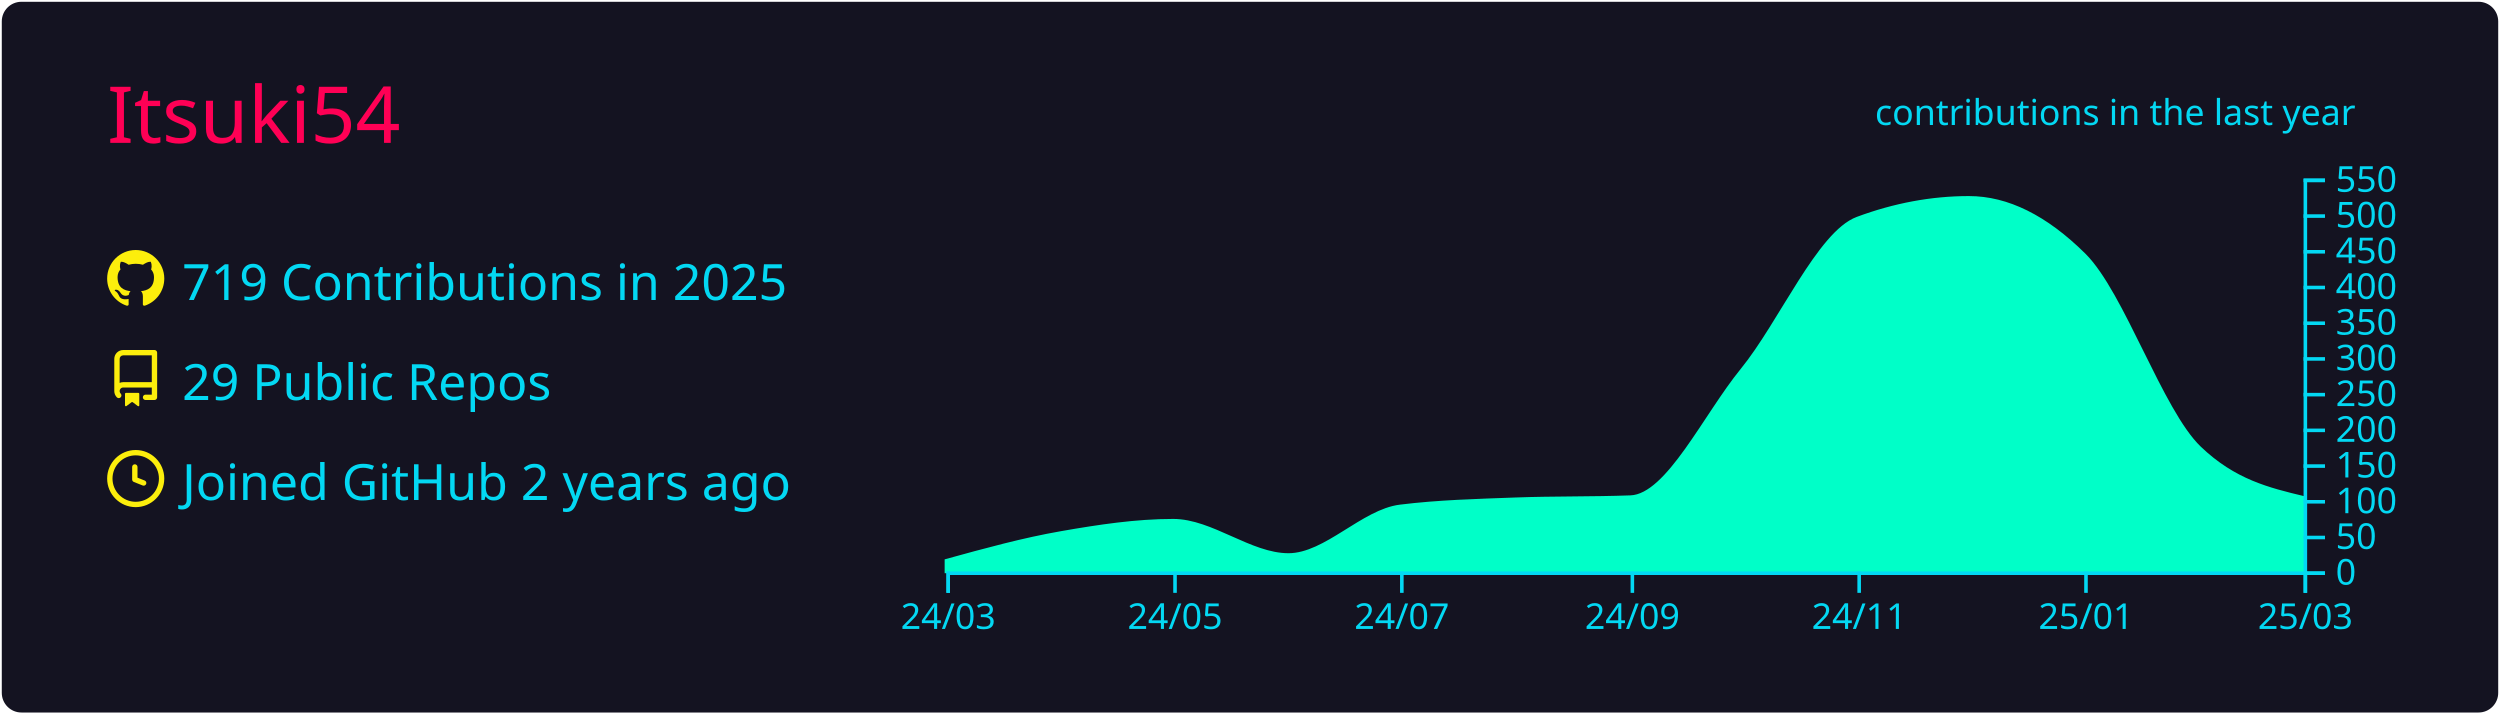
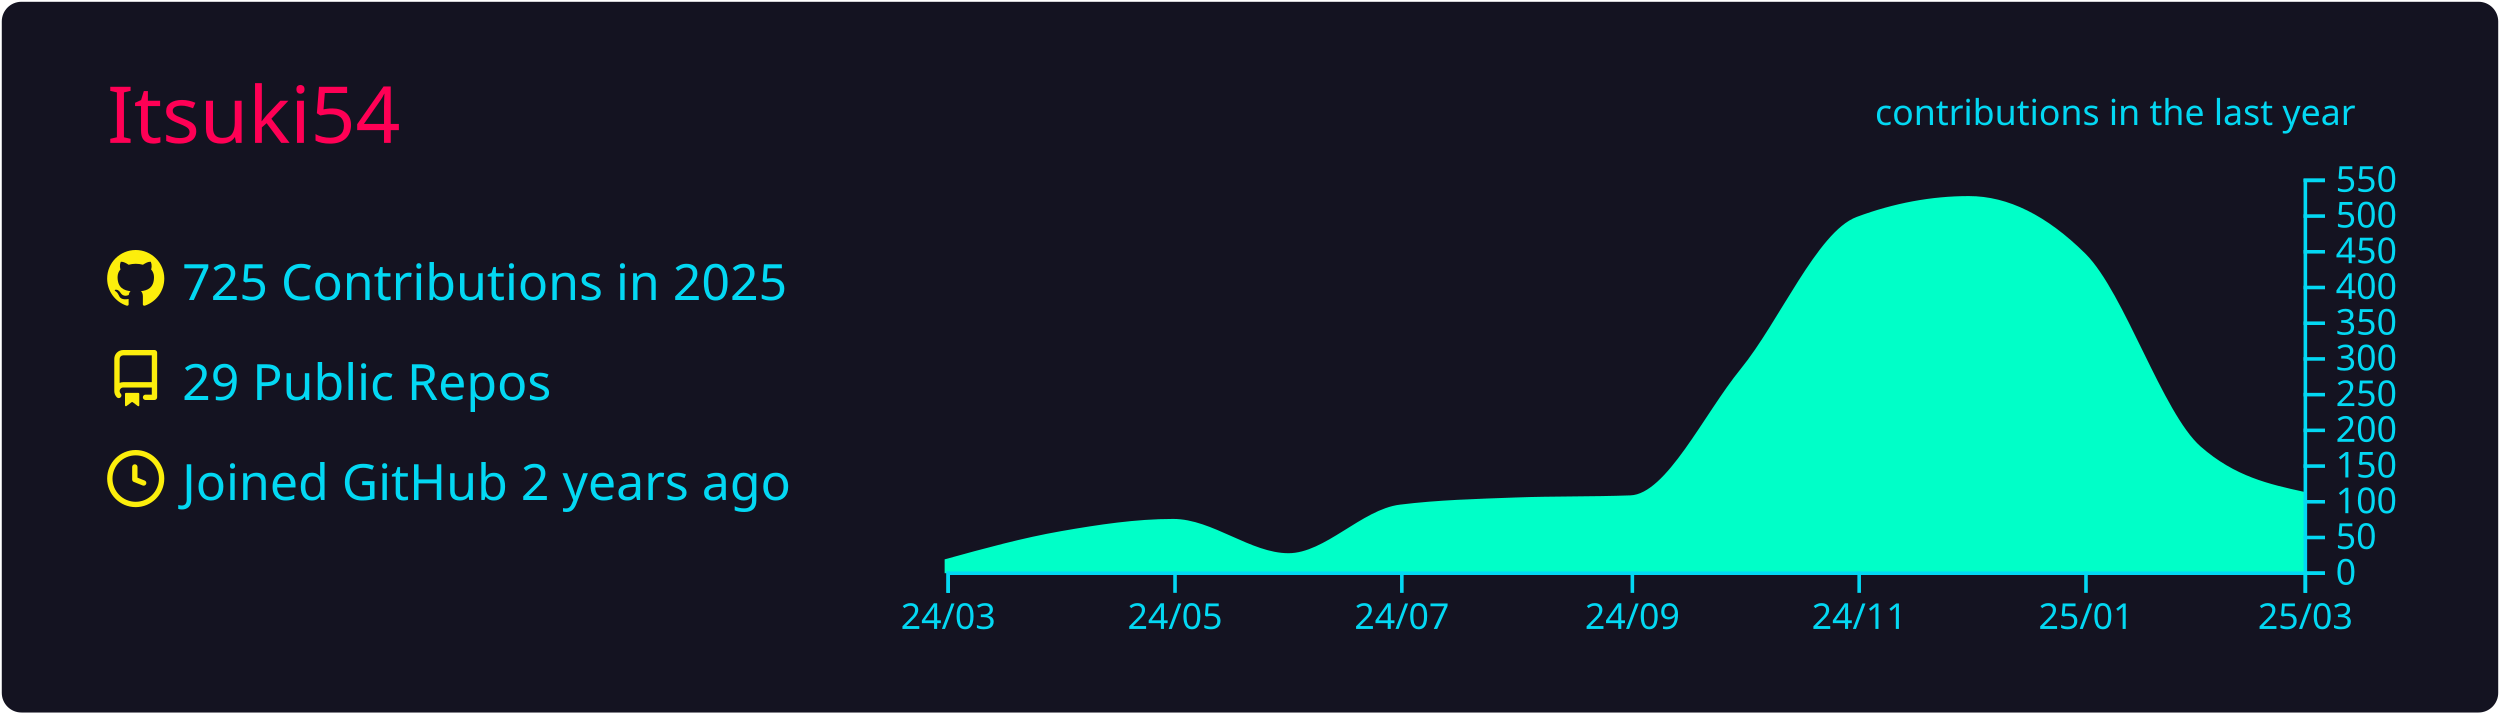
<svg xmlns="http://www.w3.org/2000/svg" width="700" height="200" viewBox="0 0 700 200">
  <style>* {
          font-family: 'Segoe UI', Ubuntu, "Helvetica Neue", Sans-Serif
        }</style>
  <rect x="1" y="1" rx="5" ry="5" height="99%" width="99.714%" stroke="#141321" stroke-width="1" fill="#141321" stroke-opacity="1" />
  <text x="30" y="40" style="font-size: 22px; fill: #ff0055;">Itsuki54</text>
  <g transform="translate(0,40)">
    <g transform="translate(30,30)">
      <g transform="translate(0,0)" width="14" height="14" fill="#fcee0c">
        <path fill-rule="evenodd" d="M8 0C3.58 0 0 3.58 0 8c0 3.54 2.29 6.53 5.47 7.59.4.07.55-.17.55-.38 0-.19-.01-.82-.01-1.49-2.01.37-2.53-.49-2.69-.94-.09-.23-.48-.94-.82-1.13-.28-.15-.68-.52-.01-.53.63-.01 1.08.58 1.23.82.72 1.21 1.87.87 2.33.66.07-.52.28-.87.51-1.07-1.78-.2-3.64-.89-3.64-3.95 0-.87.31-1.59.82-2.15-.08-.2-.36-1.02.08-2.12 0 0 .67-.21 2.2.82.64-.18 1.32-.27 2-.27.68 0 1.36.09 2 .27 1.53-1.04 2.2-.82 2.2-.82.44 1.1.16 1.92.08 2.12.51.56.82 1.27.82 2.15 0 3.07-1.87 3.75-3.65 3.95.29.25.54.73.54 1.48 0 1.07-.01 1.93-.01 2.2 0 .21.15.46.55.38A8.013 8.013 0 0016 8c0-4.42-3.58-8-8-8z" />
      </g>
      <g transform="translate(0,28)" width="14" height="14" fill="#fcee0c">
        <path fill-rule="evenodd" d="M2 2.5A2.5 2.5 0 014.5 0h8.75a.75.75 0 01.75.75v12.5a.75.75 0 01-.75.75h-2.5a.75.75 0 110-1.5h1.75v-2h-8a1 1 0 00-.714 1.7.75.75 0 01-1.072 1.05A2.495 2.495 0 012 11.5v-9zm10.5-1V9h-8c-.356 0-.694.074-1 .208V2.5a1 1 0 011-1h8zM5 12.25v3.25a.25.25 0 00.4.2l1.45-1.087a.25.25 0 01.3 0L8.6 15.7a.25.25 0 00.4-.2v-3.25a.25.25 0 00-.25-.25h-3.5a.25.25 0 00-.25.25z" />
      </g>
      <g transform="translate(0,56)" width="14" height="14" fill="#fcee0c">
        <path fill-rule="evenodd" d="M1.5 8a6.5 6.5 0 1113 0 6.5 6.5 0 01-13 0zM8 0a8 8 0 100 16A8 8 0 008 0zm.5 4.75a.75.75 0 00-1.5 0v3.5a.75.75 0 00.471.696l2.5 1a.75.75 0 00.557-1.392L8.5 7.742V4.75z" />
      </g>
-       <text x="21" y="14" style="fill: #03d8f3; font-size: 14px;">719 Contributions in 2025</text>
+       <text x="21" y="14" style="fill: #03d8f3; font-size: 14px;">725 Contributions in 2025</text>
      <text x="21" y="42" style="fill: #03d8f3; font-size: 14px;">29 Public Repos</text>
      <text x="21" y="70" style="fill: #03d8f3; font-size: 14px;">Joined GitHub 2 years ago</text>
    </g>
    <g color="#00ffc8" transform="translate(295,10)">
-       <path transform="translate(-30,0)" stroke="#00ffc8" fill="#00ffc8" opacity="1" d="M0,107C10.758,104.037,21.516,101.074,32.274,99.2C42.685,97.387,53.096,95.8,63.507,95.8C74.265,95.8,85.023,105.4,95.781,105.4C106.192,105.4,116.603,93.09,127.014,91.8C137.772,90.467,148.53,90.2,159.288,89.8C170.046,89.4,180.804,89.6,191.562,89.2C201.973,88.813,212.384,66.357,222.795,53.6C233.553,40.418,244.311,15.196,255.068,11.2C265.479,7.333,275.89,5.4,286.301,5.4C297.059,5.4,307.817,10.733,318.575,21.4C329.333,32.067,340.091,65.067,350.849,75.4C360.566,84.733,370.283,87.067,380,89.4L380,110C370.283,110,360.566,110,350.849,110C340.091,110,329.333,110,318.575,110C307.817,110,297.059,110,286.301,110C275.89,110,265.479,110,255.068,110C244.311,110,233.553,110,222.795,110C212.384,110,201.973,110,191.562,110C180.804,110,170.046,110,159.288,110C148.53,110,137.772,110,127.014,110C116.603,110,106.192,110,95.781,110C85.023,110,74.265,110,63.507,110C53.096,110,42.685,110,32.274,110C21.516,110,10.758,110,0,110Z" />
+       <path transform="translate(-30,0)" stroke="#00ffc8" fill="#00ffc8" opacity="1" d="M0,107C10.758,104.037,21.516,101.074,32.274,99.2C42.685,97.387,53.096,95.8,63.507,95.8C74.265,95.8,85.023,105.4,95.781,105.4C106.192,105.4,116.603,93.09,127.014,91.8C137.772,90.467,148.53,90.2,159.288,89.8C170.046,89.4,180.804,89.6,191.562,89.2C201.973,88.813,212.384,66.357,222.795,53.6C233.553,40.418,244.311,15.196,255.068,11.2C265.479,7.333,275.89,5.4,286.301,5.4C297.059,5.4,307.817,10.733,318.575,21.4C329.333,32.067,340.091,65.952,350.849,75.4C360.566,83.933,370.283,86.067,380,88.2L380,110C370.283,110,360.566,110,350.849,110C340.091,110,329.333,110,318.575,110C307.817,110,297.059,110,286.301,110C275.89,110,265.479,110,255.068,110C244.311,110,233.553,110,222.795,110C212.384,110,201.973,110,191.562,110C180.804,110,170.046,110,159.288,110C148.53,110,137.772,110,127.014,110C116.603,110,106.192,110,95.781,110C85.023,110,74.265,110,63.507,110C53.096,110,42.685,110,32.274,110C21.516,110,10.758,110,0,110Z" />
      <g color="#03d8f3" transform="translate(-30,110)" fill="none" font-size="10" font-family="sans-serif" text-anchor="middle">
        <path class="domain" stroke="currentColor" d="M0.5,6V0.5H380.5V6" />
        <g class="tick" opacity="1" transform="translate(0.5,0)">
          <line stroke="currentColor" y2="6" />
          <text fill="currentColor" y="9" dy="0.71em">24/03</text>
        </g>
        <g class="tick" opacity="1" transform="translate(64.00685,0)">
          <line stroke="currentColor" y2="6" />
          <text fill="currentColor" y="9" dy="0.71em">24/05</text>
        </g>
        <g class="tick" opacity="1" transform="translate(127.5137,0)">
          <line stroke="currentColor" y2="6" />
          <text fill="currentColor" y="9" dy="0.71em">24/07</text>
        </g>
        <g class="tick" opacity="1" transform="translate(192.0616,0)">
          <line stroke="currentColor" y2="6" />
          <text fill="currentColor" y="9" dy="0.71em">24/09</text>
        </g>
        <g class="tick" opacity="1" transform="translate(255.5685,0)">
          <line stroke="currentColor" y2="6" />
          <text fill="currentColor" y="9" dy="0.71em">24/11</text>
        </g>
        <g class="tick" opacity="1" transform="translate(319.0753,0)">
          <line stroke="currentColor" y2="6" />
          <text fill="currentColor" y="9" dy="0.71em">25/01</text>
        </g>
        <g class="tick" opacity="1" transform="translate(380.5,0)">
          <line stroke="currentColor" y2="6" />
          <text fill="currentColor" y="9" dy="0.71em">25/03</text>
        </g>
      </g>
      <g color="#03d8f3" transform="translate(350,0)" fill="none" font-size="10" font-family="sans-serif" text-anchor="start">
        <path class="domain" stroke="currentColor" d="M6,110.5H0.5V0.5H6" />
        <g class="tick" opacity="1" transform="translate(0,110.5)">
          <line stroke="currentColor" x2="6" />
          <text fill="currentColor" x="9" dy="0.32em">0</text>
        </g>
        <g class="tick" opacity="1" transform="translate(0,100.5)">
          <line stroke="currentColor" x2="6" />
          <text fill="currentColor" x="9" dy="0.32em">50</text>
        </g>
        <g class="tick" opacity="1" transform="translate(0,90.5)">
          <line stroke="currentColor" x2="6" />
          <text fill="currentColor" x="9" dy="0.32em">100</text>
        </g>
        <g class="tick" opacity="1" transform="translate(0,80.5)">
          <line stroke="currentColor" x2="6" />
          <text fill="currentColor" x="9" dy="0.32em">150</text>
        </g>
        <g class="tick" opacity="1" transform="translate(0,70.5)">
          <line stroke="currentColor" x2="6" />
          <text fill="currentColor" x="9" dy="0.32em">200</text>
        </g>
        <g class="tick" opacity="1" transform="translate(0,60.5)">
          <line stroke="currentColor" x2="6" />
          <text fill="currentColor" x="9" dy="0.32em">250</text>
        </g>
        <g class="tick" opacity="1" transform="translate(0,50.5)">
          <line stroke="currentColor" x2="6" />
          <text fill="currentColor" x="9" dy="0.32em">300</text>
        </g>
        <g class="tick" opacity="1" transform="translate(0,40.5)">
          <line stroke="currentColor" x2="6" />
          <text fill="currentColor" x="9" dy="0.32em">350</text>
        </g>
        <g class="tick" opacity="1" transform="translate(0,30.5)">
          <line stroke="currentColor" x2="6" />
          <text fill="currentColor" x="9" dy="0.32em">400</text>
        </g>
        <g class="tick" opacity="1" transform="translate(0,20.5)">
          <line stroke="currentColor" x2="6" />
          <text fill="currentColor" x="9" dy="0.32em">450</text>
        </g>
        <g class="tick" opacity="1" transform="translate(0,10.5)">
          <line stroke="currentColor" x2="6" />
          <text fill="currentColor" x="9" dy="0.32em">500</text>
        </g>
        <g class="tick" opacity="1" transform="translate(0,0.5)">
          <line stroke="currentColor" x2="6" />
          <text fill="currentColor" x="9" dy="0.32em">550</text>
        </g>
      </g>
      <g>
        <text y="-15" x="230" style="fill: #03d8f3; font-size: 10px;">contributions in the last year</text>
      </g>
    </g>
  </g>
</svg>
